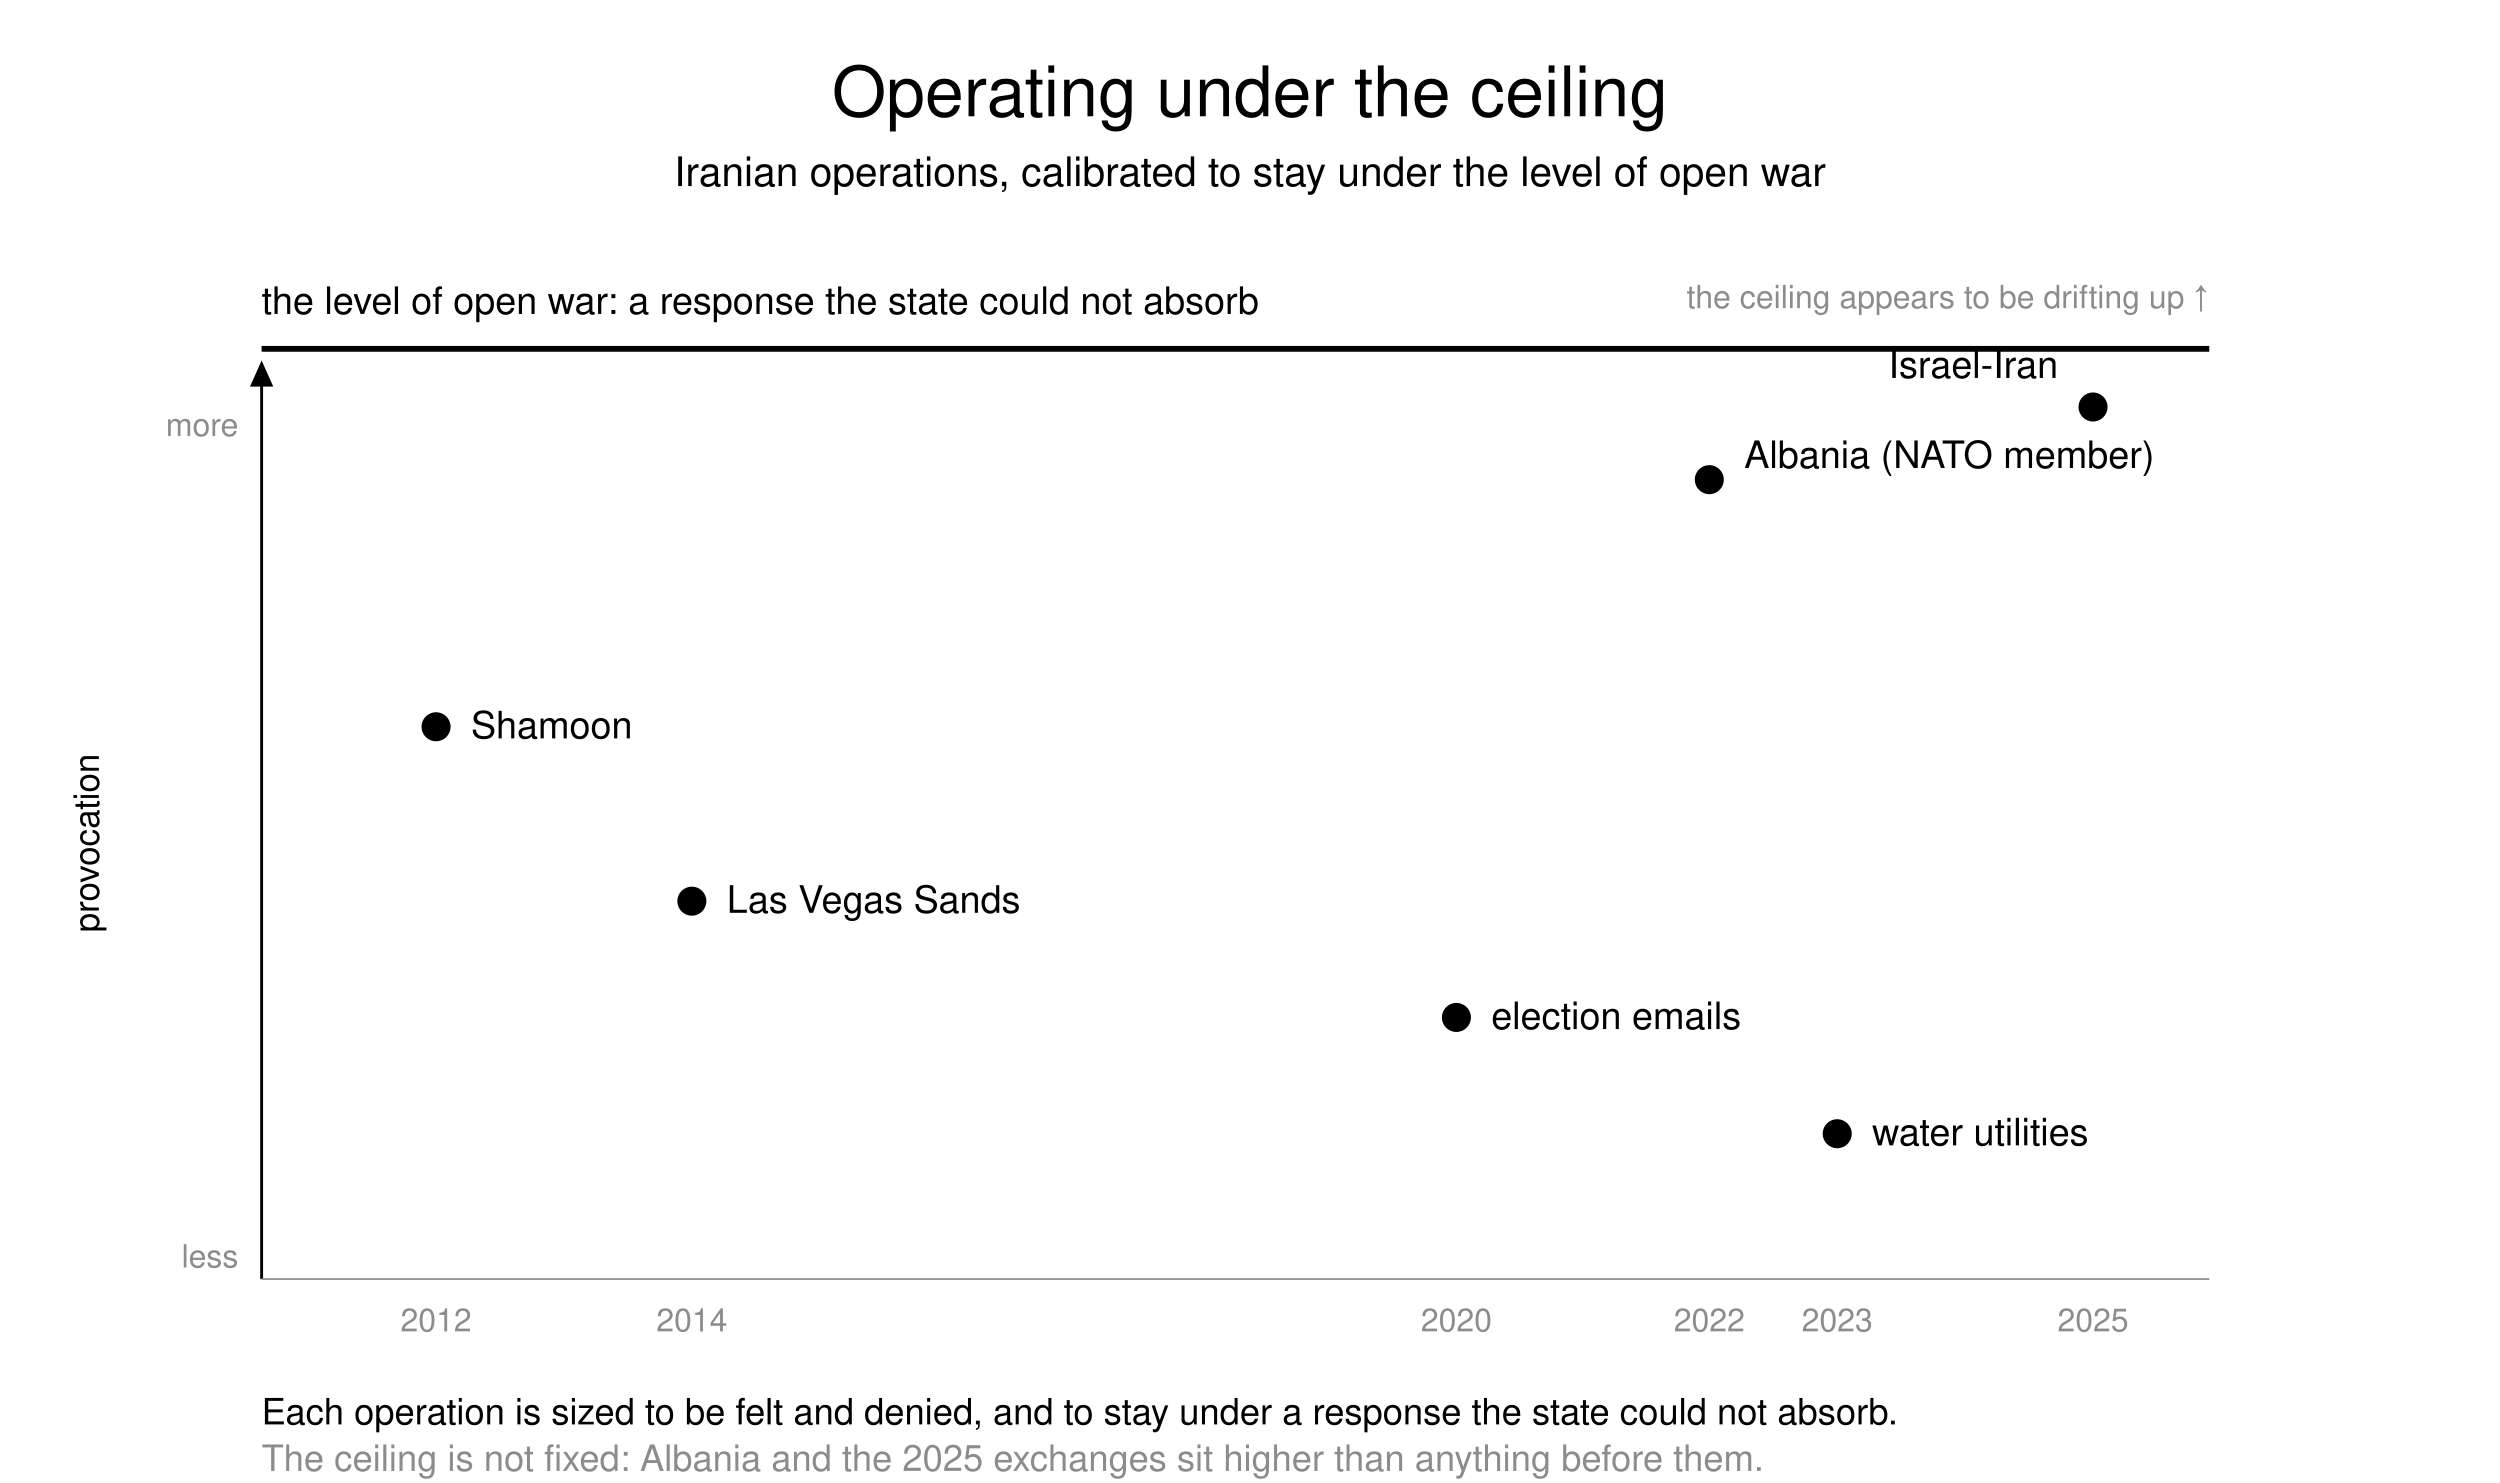
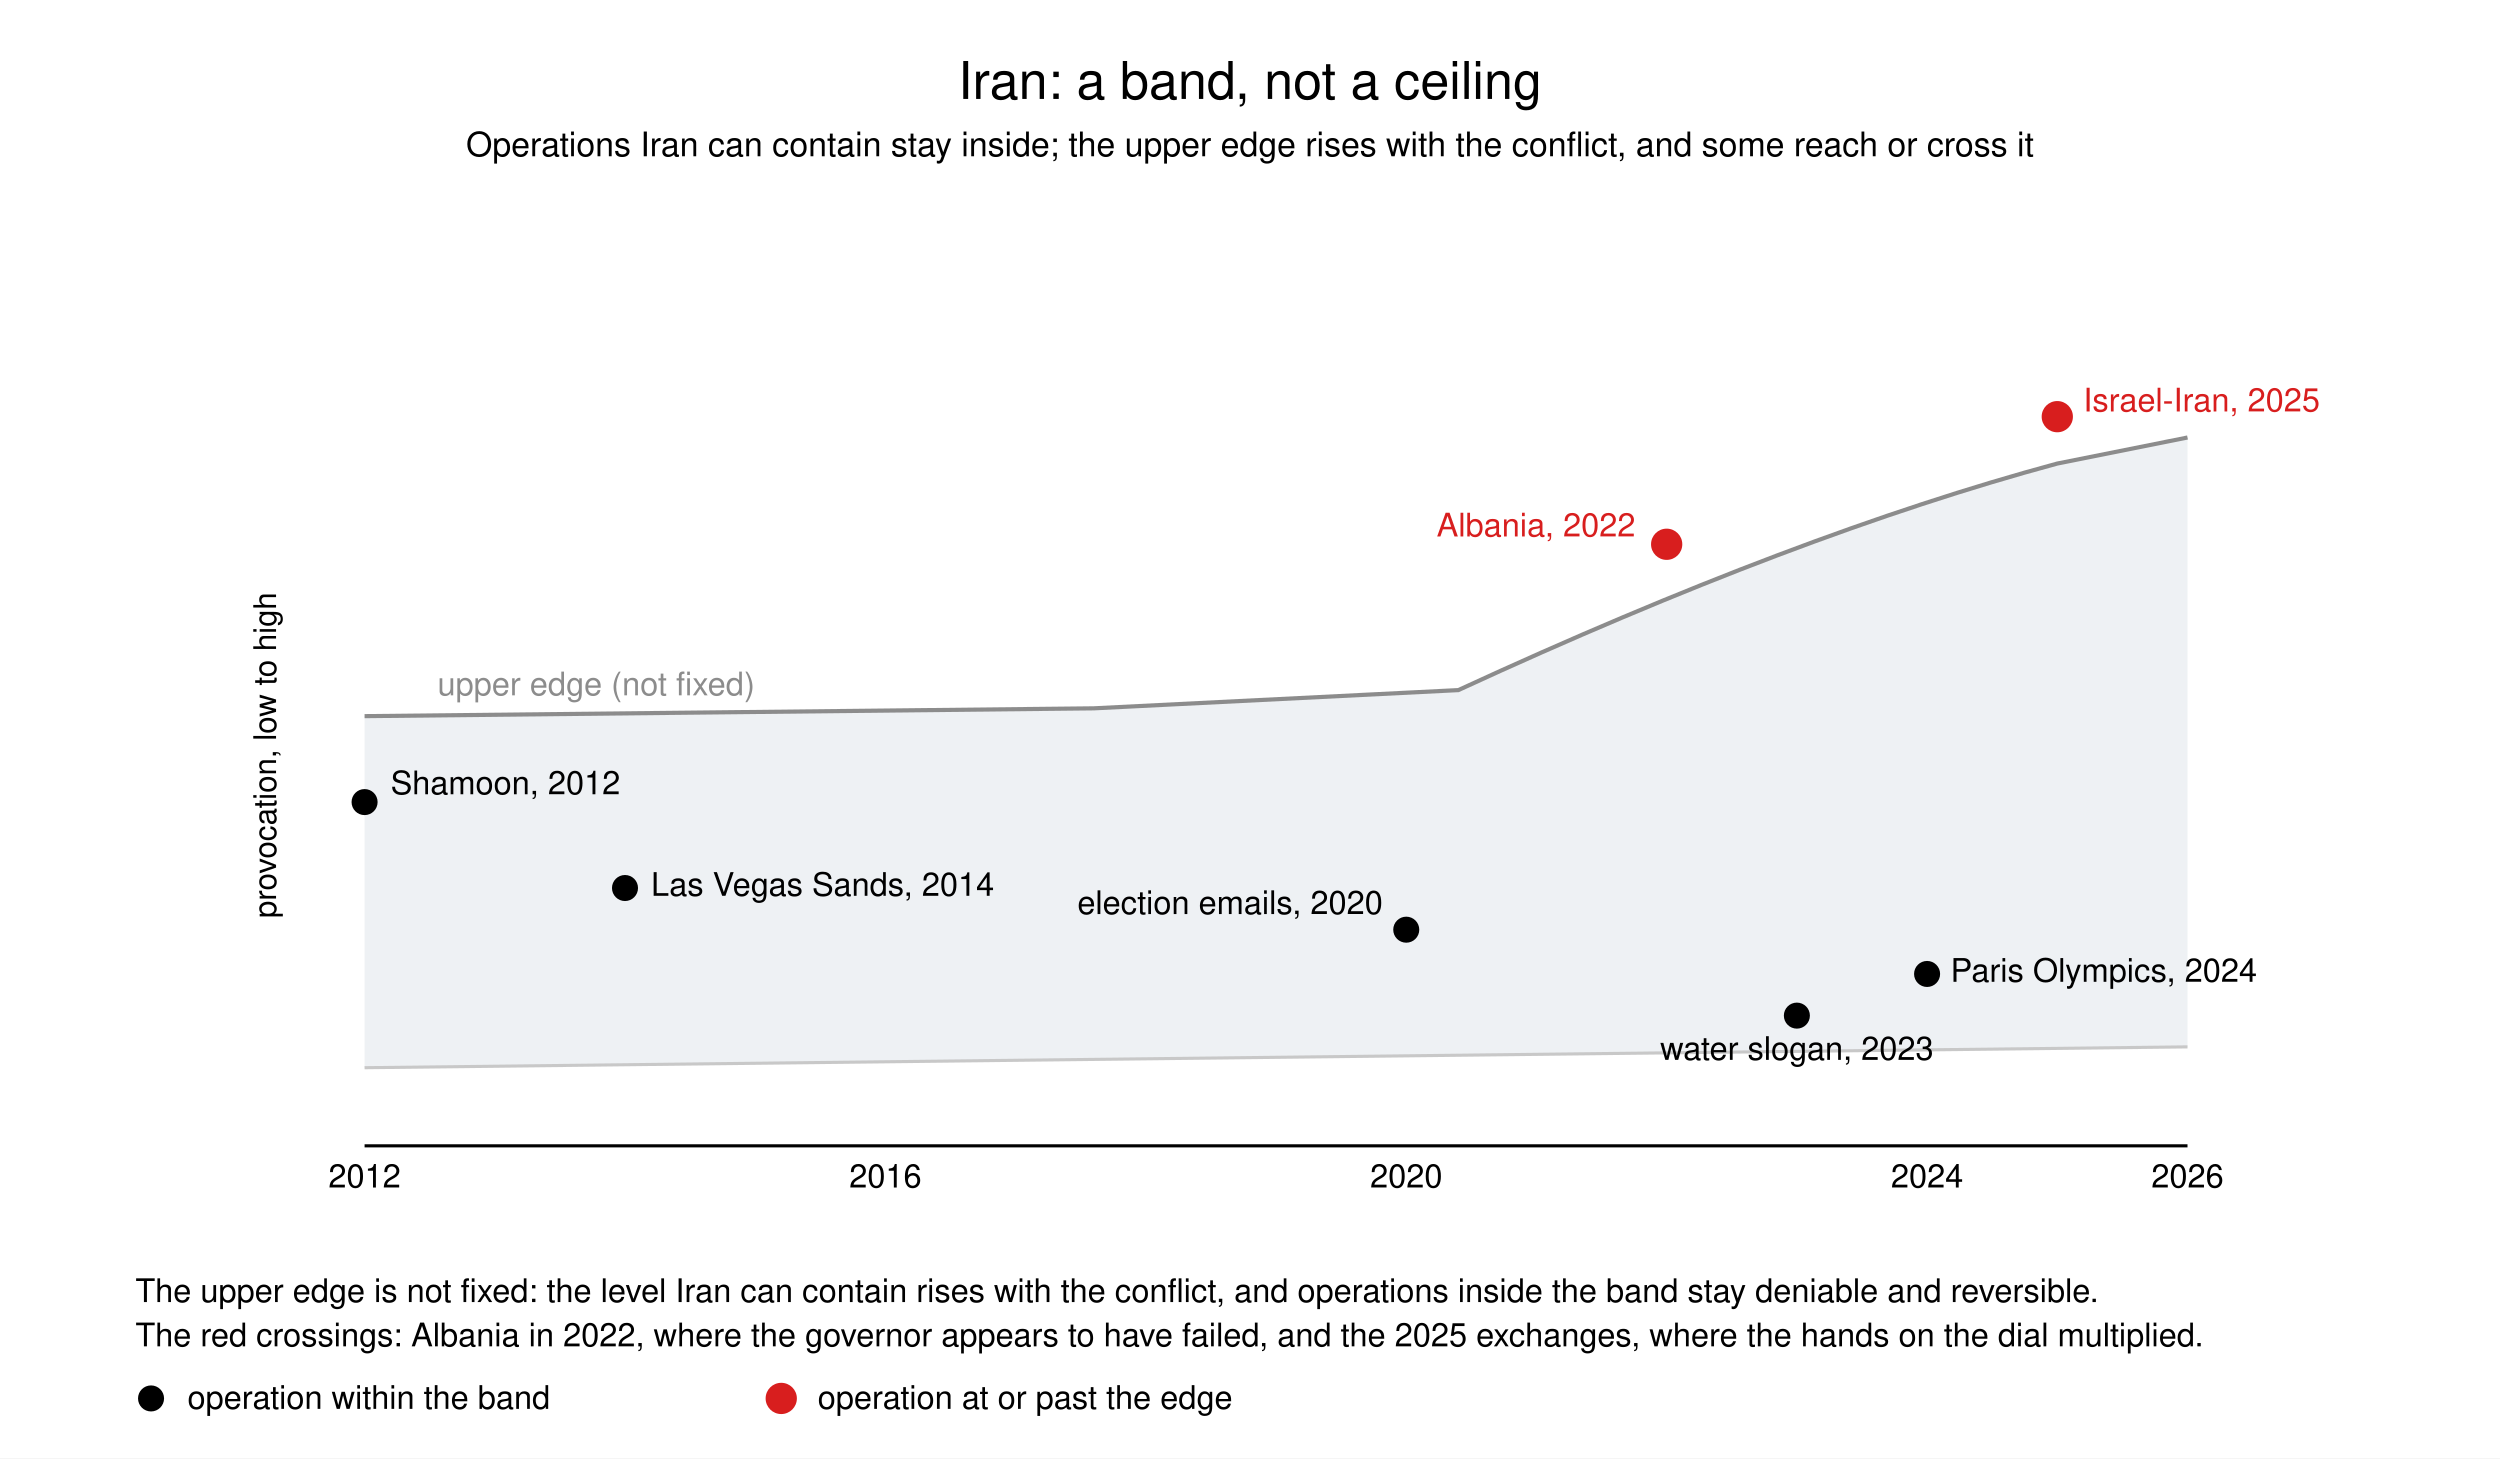
- <svg xmlns="http://www.w3.org/2000/svg" viewBox="0 0 860 510" font-family="Helvetica, Arial, sans-serif">
-   <rect id="background" x="0" y="0" width="860" height="510" fill="#ffffff" />
-   <text id="title" x="430" y="40" font-size="24" text-anchor="middle" fill="#000000">Operating under the ceiling</text>
-   <text id="subtitle" x="430" y="64" font-size="14" text-anchor="middle" fill="#000000">Iranian operations, calibrated to stay under the level of open war</text>
-   <text id="ceiling-label" x="90" y="108" font-size="13" fill="#000000">the level of open war: a response the state could not absorb</text>
-   <line id="ceiling" x1="90" y1="120" x2="760" y2="120" stroke="#000000" stroke-width="2" />
-   <text id="drift" x="760" y="106" font-size="11" text-anchor="end" fill="#8c8c8c">the ceiling appears to be drifting up ↑</text>
-   <line id="axis" x1="90" y1="440" x2="90" y2="128" stroke="#000000" stroke-width="1" />
-   <polygon points="90,124 86,133 94,133" fill="#000000" />
-   <text x="82" y="150" font-size="11" text-anchor="end" fill="#8c8c8c">more</text>
-   <text x="82" y="436" font-size="11" text-anchor="end" fill="#8c8c8c">less</text>
-   <text id="axis-label" x="34" y="290" font-size="12" text-anchor="middle" fill="#000000" transform="rotate(-90 34 290)">provocation</text>
-   <line id="baseline" x1="90" y1="440" x2="760" y2="440" stroke="#8c8c8c" stroke-width="0.6" />
-   <circle cx="150" cy="250" r="5" fill="#000000" />
-   <text x="162" y="254" font-size="13" fill="#000000">Shamoon</text>
-   <circle cx="238" cy="310" r="5" fill="#000000" />
-   <text x="250" y="314" font-size="13" fill="#000000">Las Vegas Sands</text>
-   <circle cx="501" cy="350" r="5" fill="#000000" />
-   <text x="513" y="354" font-size="13" fill="#000000">election emails</text>
-   <circle cx="588" cy="165" r="5" fill="#000000" />
-   <text x="600" y="161" font-size="13" fill="#000000">Albania (NATO member)</text>
-   <circle cx="632" cy="390" r="5" fill="#000000" />
-   <text x="644" y="394" font-size="13" fill="#000000">water utilities</text>
-   <circle cx="720" cy="140" r="5" fill="#000000" />
-   <text x="708" y="130" font-size="13" text-anchor="end" fill="#000000">Israel-Iran</text>
-   <text x="150" y="458" font-size="11" text-anchor="middle" fill="#8c8c8c">2012</text>
-   <text x="238" y="458" font-size="11" text-anchor="middle" fill="#8c8c8c">2014</text>
-   <text x="501" y="458" font-size="11" text-anchor="middle" fill="#8c8c8c">2020</text>
-   <text x="588" y="458" font-size="11" text-anchor="middle" fill="#8c8c8c">2022</text>
-   <text x="632" y="458" font-size="11" text-anchor="middle" fill="#8c8c8c">2023</text>
-   <text x="720" y="458" font-size="11" text-anchor="middle" fill="#8c8c8c">2025</text>
-   <text id="note-1" x="90" y="490" font-size="12.5" fill="#000000">Each operation is sized to be felt and denied, and to stay under a response the state could not absorb.</text>
-   <text id="note-2" x="90" y="506" font-size="12.5" fill="#8c8c8c">The ceiling is not fixed: Albania and the 2025 exchanges sit higher than anything before them.</text>
+ <svg xmlns="http://www.w3.org/2000/svg" viewBox="0 0 960 560" font-family="Helvetica, Arial, sans-serif">
+   <rect id="background" x="0" y="0" width="960" height="560" fill="#ffffff" />
+   <text id="title" x="480" y="38" font-size="20" text-anchor="middle" fill="#000000">Iran: a band, not a ceiling</text>
+   <text id="subtitle" x="480" y="60" font-size="13" text-anchor="middle" fill="#000000">Operations Iran can contain stay inside; the upper edge rises with the conflict, and some reach or cross it</text>
+   <path id="band" d="M 140 410 L 840 402 L 840 168 L 790 178 Q 690 205 560 265 L 420 272 L 140 275 Z" fill="#eef1f4" stroke="none" />
+   <path id="lower-edge" d="M 140 410 L 840 402" fill="none" stroke="#c8c8c8" stroke-width="1.2" />
+   <path id="upper-edge" d="M 140 275 L 420 272 L 560 265 Q 690 205 790 178 L 840 168" fill="none" stroke="#8c8c8c" stroke-width="1.6" />
+   <text id="upper-label" x="168" y="267" font-size="12.5" text-anchor="start" fill="#8c8c8c">upper edge (not fixed)</text>
+   <line id="x-axis" x1="140" y1="440" x2="840" y2="440" stroke="#000000" stroke-width="1.2" />
+   <text x="140" y="456" font-size="12.5" text-anchor="middle" fill="#000000">2012</text>
+   <text x="340" y="456" font-size="12.5" text-anchor="middle" fill="#000000">2016</text>
+   <text x="540" y="456" font-size="12.5" text-anchor="middle" fill="#000000">2020</text>
+   <text x="740" y="456" font-size="12.5" text-anchor="middle" fill="#000000">2024</text>
+   <text x="840" y="456" font-size="12.5" text-anchor="middle" fill="#000000">2026</text>
+   <text id="y-label" x="106" y="290" font-size="12" text-anchor="middle" fill="#000000" transform="rotate(-90 106 290)">provocation, low to high</text>
+   <circle cx="140" cy="308" r="5" fill="#000000" />
+   <text x="150" y="305" font-size="12.5" text-anchor="start" fill="#000000">Shamoon, 2012</text>
+   <circle cx="240" cy="341" r="5" fill="#000000" />
+   <text x="250" y="344" font-size="12.5" text-anchor="start" fill="#000000">Las Vegas Sands, 2014</text>
+   <circle cx="540" cy="357" r="5" fill="#000000" />
+   <text x="531" y="351" font-size="12.5" text-anchor="end" fill="#000000">election emails, 2020</text>
+   <circle cx="690" cy="390" r="5" fill="#000000" />
+   <text x="690" y="407" font-size="12.5" text-anchor="middle" fill="#000000">water slogan, 2023</text>
+   <circle cx="740" cy="374" r="5" fill="#000000" />
+   <text x="749" y="377" font-size="12.5" text-anchor="start" fill="#000000">Paris Olympics, 2024</text>
+   <circle cx="640" cy="209" r="6" fill="#d81e1e" />
+   <text x="628" y="206" font-size="12.5" text-anchor="end" fill="#d81e1e">Albania, 2022</text>
+   <circle cx="790" cy="160" r="6" fill="#d81e1e" />
+   <text x="800" y="158" font-size="12.5" text-anchor="start" fill="#d81e1e">Israel-Iran, 2025</text>
+   <text id="note-1" x="52" y="500" font-size="12.5" fill="#000000">The upper edge is not fixed: the level Iran can contain rises with the conflict, and operations inside the band stay deniable and reversible.</text>
+   <text id="note-2" x="52" y="517" font-size="12.5" fill="#000000">The red crossings: Albania in 2022, where the governor appears to have failed, and the 2025 exchanges, where the hands on the dial multiplied.</text>
+   <circle cx="58" cy="537" r="5" fill="#000000" />
+   <text x="72" y="541" font-size="12.5" text-anchor="start" fill="#000000">operation within the band</text>
+   <circle cx="300" cy="537" r="6" fill="#d81e1e" />
+   <text x="314" y="541" font-size="12.5" text-anchor="start" fill="#000000">operation at or past the edge</text>
</svg>
